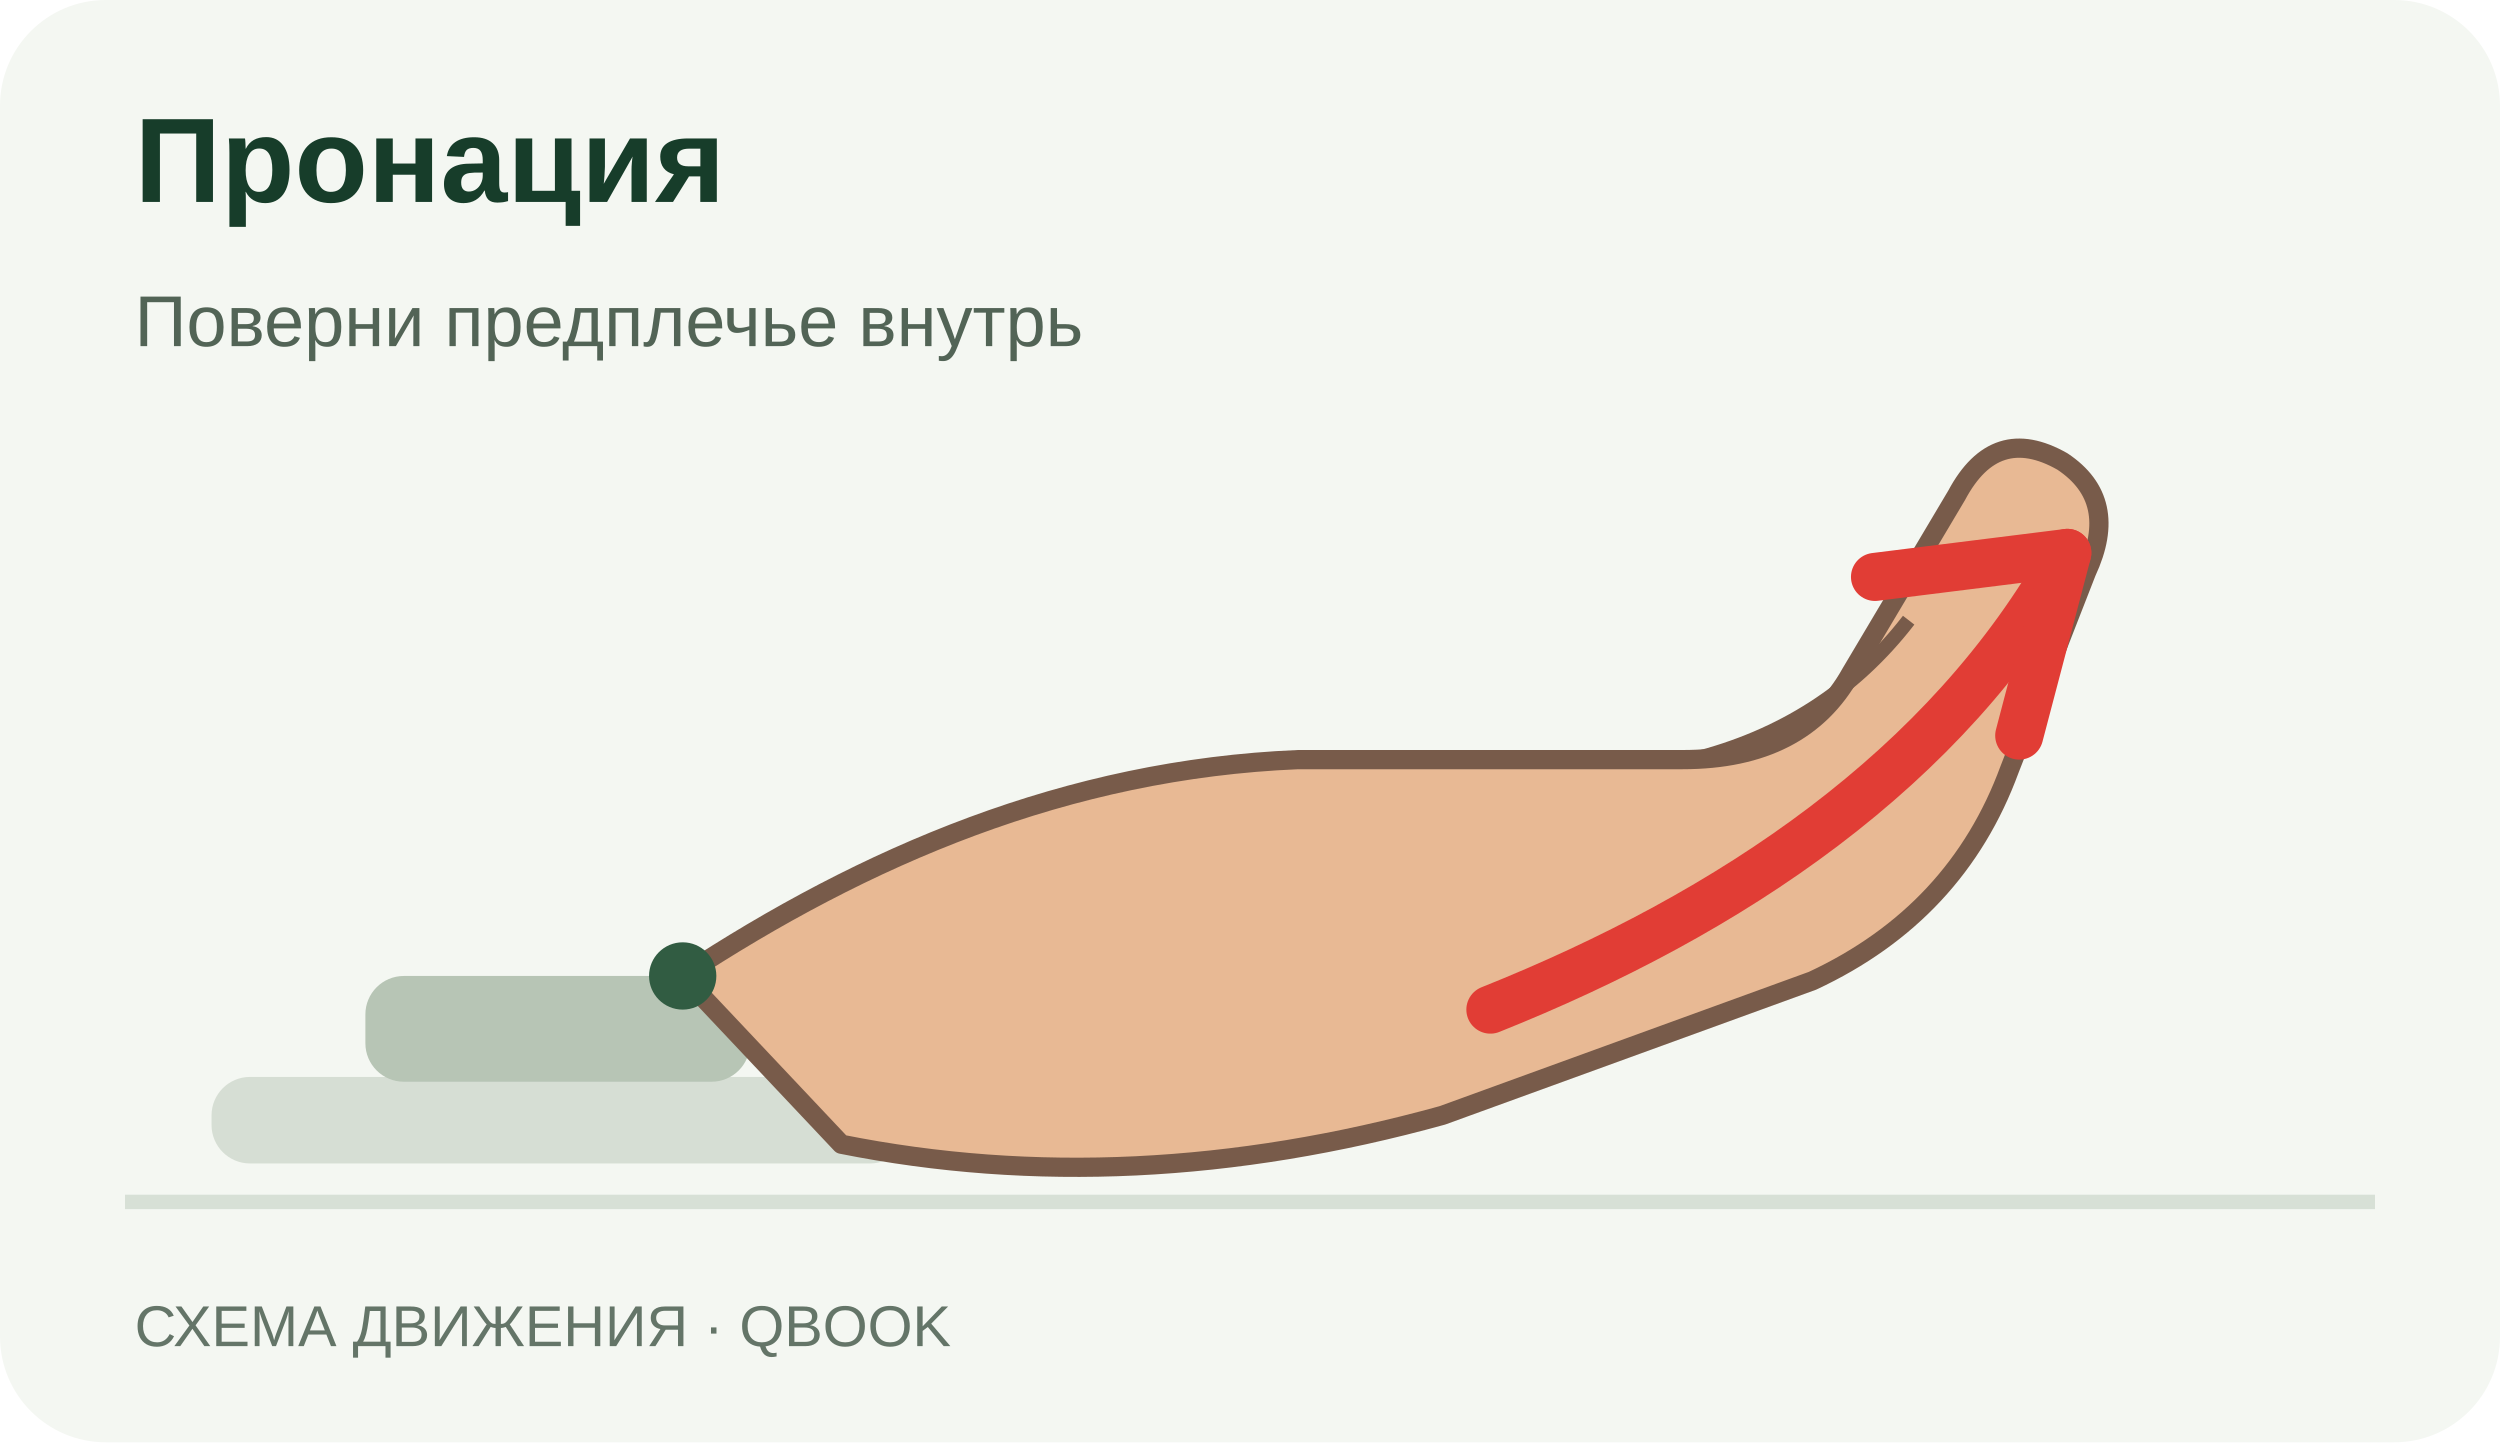
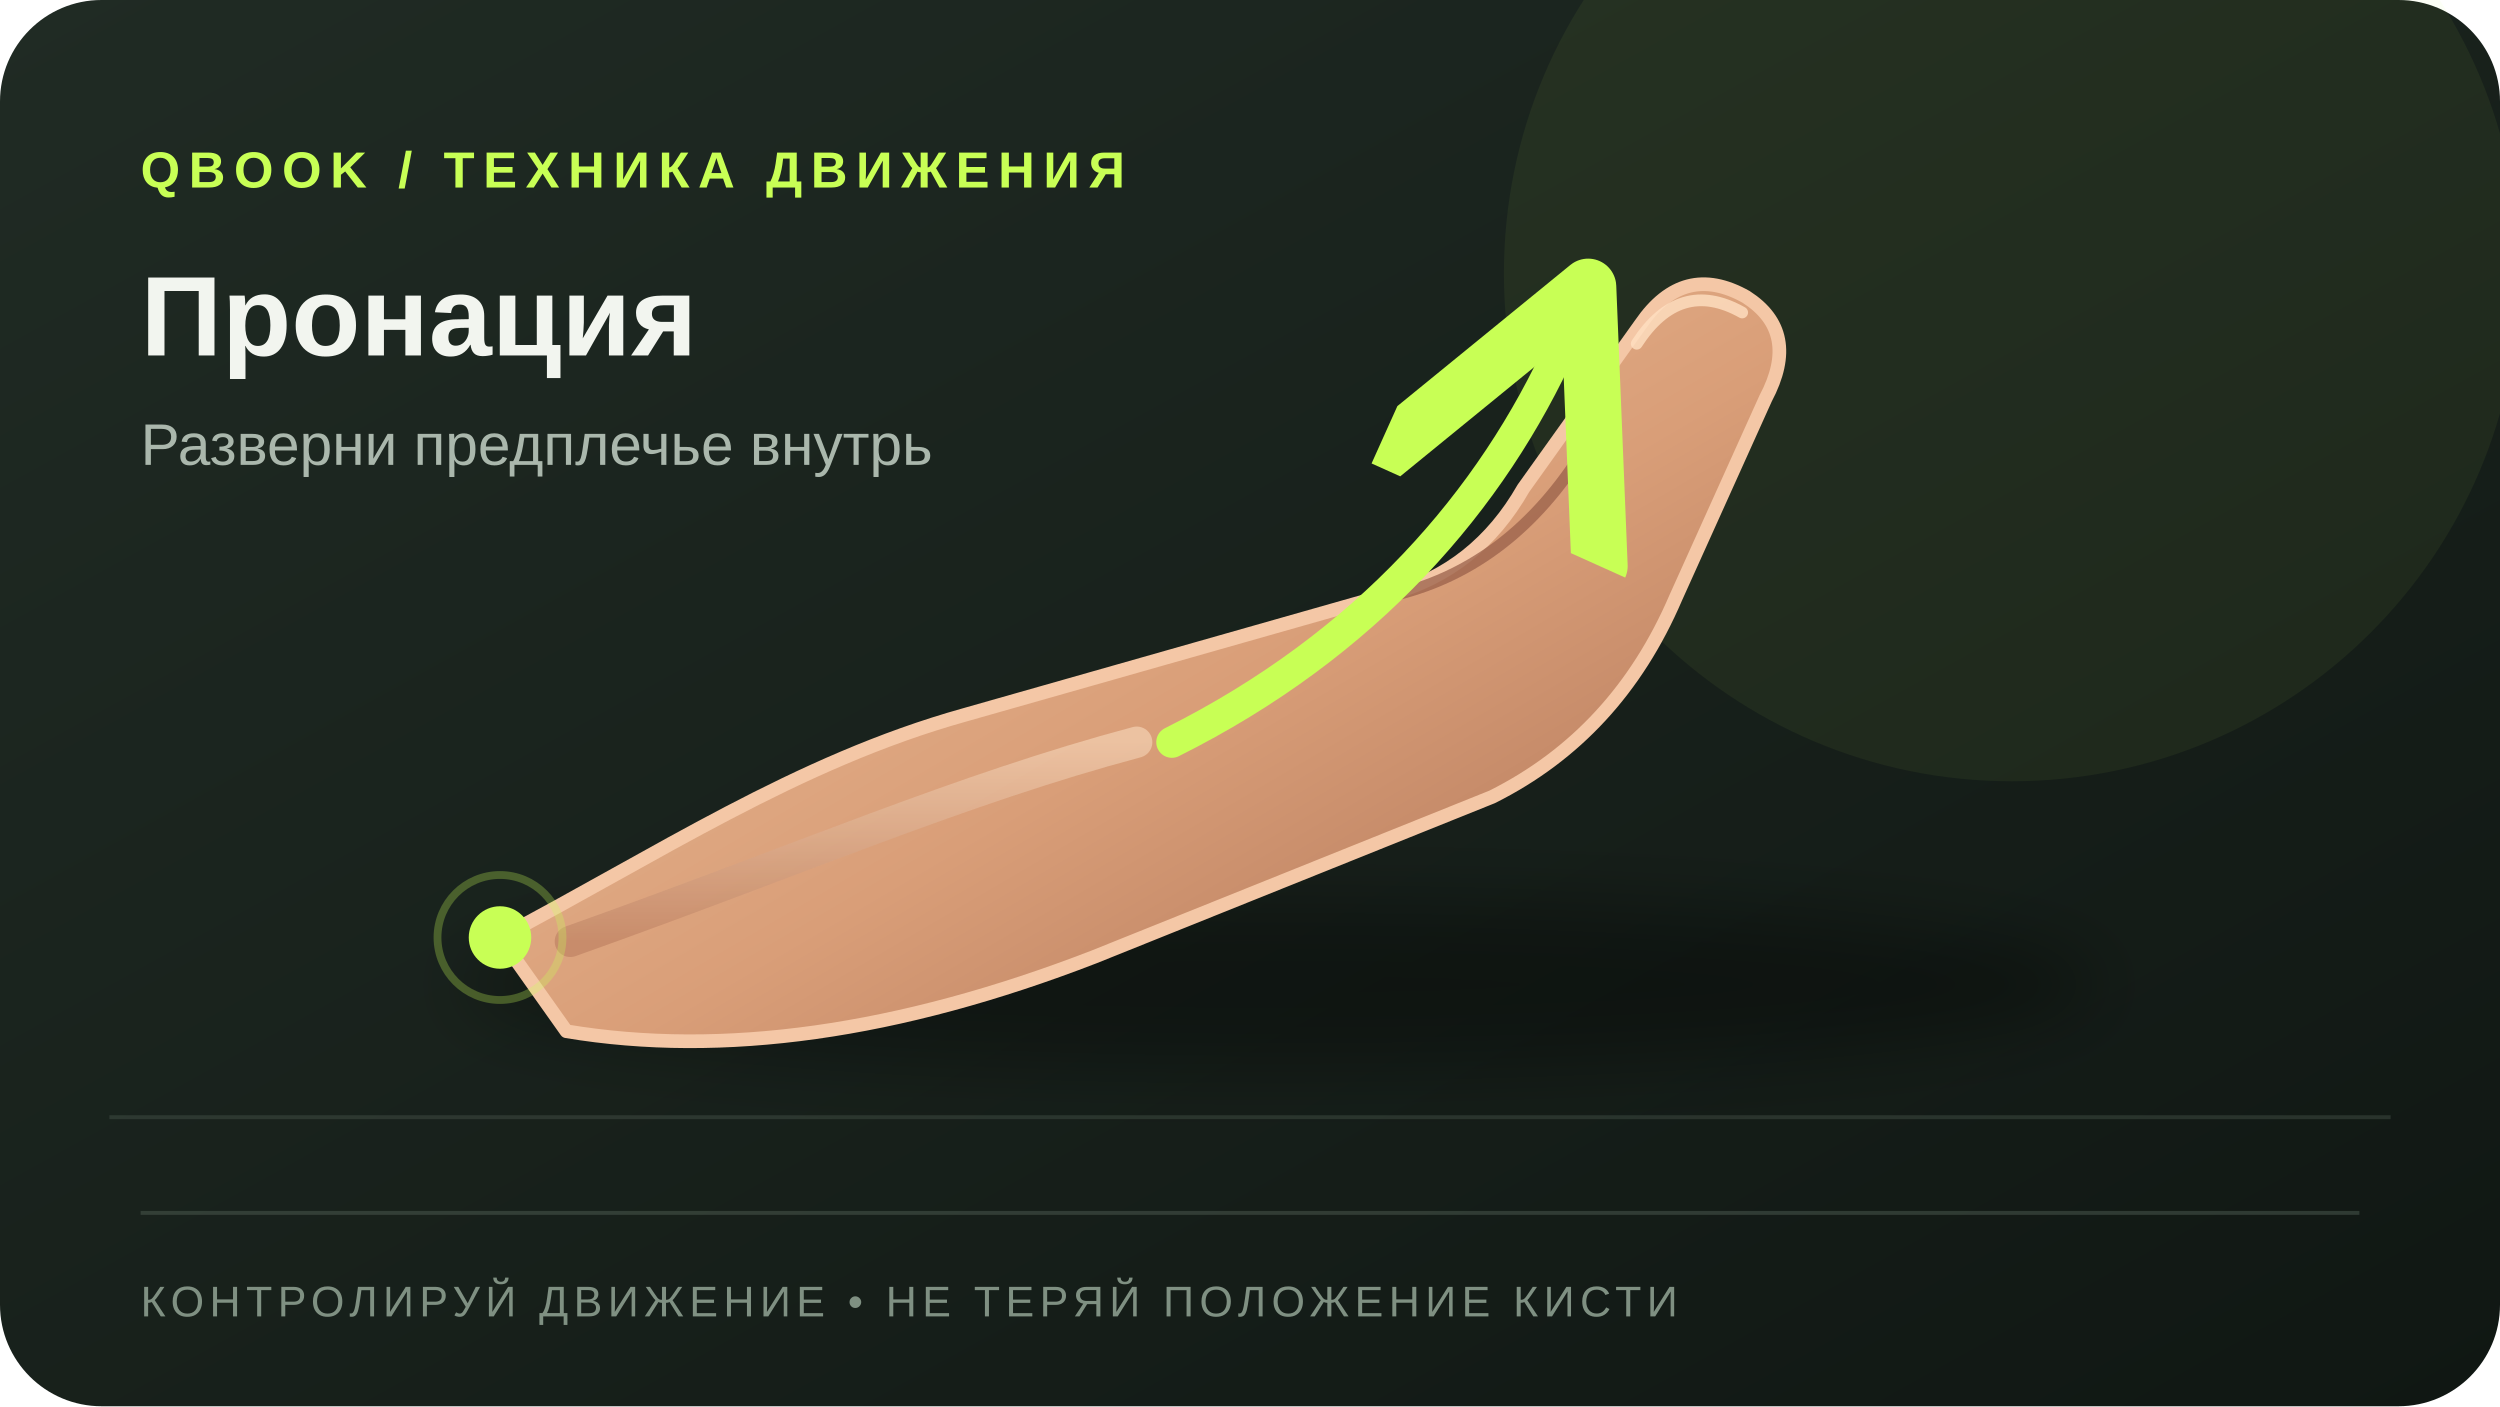
- <svg xmlns="http://www.w3.org/2000/svg" viewBox="0 0 520 300" role="img" aria-labelledby="t d">
-   <rect width="520" height="300" rx="22" fill="#f4f7f2" />
-   <path d="M26 250H494" stroke="#d7e0d6" stroke-width="3" />
-   <rect x="44" y="224" width="145" height="18" rx="8" fill="#d6ded4" />
-   <rect x="76" y="203" width="80" height="22" rx="8" fill="#b7c5b5" />
-   <path d="M142 203 C180 178 222 160 270 158 L350 158 Q375 158 385 140 L407 103 Q415 88 429 96 Q441 104 434 119 L418 160 Q407 190 377 204 L300 232 Q235 250 175 238Z" fill="#e8b994" stroke="#785b4a" stroke-width="4" stroke-linejoin="round" />
-   <path d="M352 158 Q380 151 397 129" fill="none" stroke="#785b4a" stroke-width="3" />
-   <path d="M310 210 C360 190 405 160 430 115" fill="none" stroke="#e13d35" stroke-width="10" stroke-linecap="round" />
-   <path d="M390 120 L430 115 L420 153" fill="none" stroke="#e13d35" stroke-width="10" stroke-linecap="round" stroke-linejoin="round" />
-   <circle cx="142" cy="203" r="7" fill="#315c42" />
-   <text x="28" y="42" font-family="Arial,sans-serif" font-size="25" font-weight="700" fill="#173d2a">Пронация</text>
-   <text x="28" y="72" font-family="Arial,sans-serif" font-size="15" fill="#526456">Поверни предплечье внутрь</text>
-   <text x="28" y="280" font-family="Arial,sans-serif" font-size="12" fill="#647568">СХЕМА ДВИЖЕНИЯ · QBOOK</text>
+ <svg xmlns="http://www.w3.org/2000/svg" viewBox="0 0 640 360" role="img" aria-labelledby="title desc">
+   <defs>
+     <linearGradient id="bg" x2="1" y2="1">
+       <stop stop-color="#202b24" />
+       <stop offset="1" stop-color="#101713" />
+     </linearGradient>
+     <linearGradient id="skin" x1="0" y1="0" x2="1" y2="1">
+       <stop stop-color="#f0c6a0" />
+       <stop offset=".55" stop-color="#d99e78" />
+       <stop offset="1" stop-color="#a96e53" />
+     </linearGradient>
+     <linearGradient id="edge" x2="0" y2="1">
+       <stop stop-color="#f6d5b7" />
+       <stop offset="1" stop-color="#bd8061" />
+     </linearGradient>
+     <filter id="shadow" x="-30%" y="-30%" width="160%" height="160%">
+       <feGaussianBlur stdDeviation="9" />
+     </filter>
+     <marker id="tip" markerWidth="9" markerHeight="9" refX="6" refY="4" orient="auto">
+       <path d="M0 0L8 4L0 8" fill="none" stroke="#c8ff55" stroke-width="1.8" stroke-linecap="round" stroke-linejoin="round" />
+     </marker>
+   </defs>
+   <rect width="640" height="360" rx="26" fill="url(#bg)" />
+   <circle cx="515" cy="70" r="130" fill="#c8ff55" opacity=".055" />
+   <path d="M28 286H612" stroke="#536157" opacity=".35" />
+   <text x="36" y="48" fill="#c8ff55" font-family="Arial,sans-serif" font-size="13" font-weight="700" letter-spacing="2.2">QBOOK  /  ТЕХНИКА ДВИЖЕНИЯ</text>
+   <text x="36" y="91" fill="#f2f5ef" font-family="Arial,sans-serif" font-size="29" font-weight="700">Пронация</text>
+   <text x="36" y="119" fill="#aab7ac" font-family="Arial,sans-serif" font-size="15">Разверни предплечье внутрь</text>
+   <ellipse cx="328" cy="252" rx="210" ry="22" fill="#000" opacity=".32" filter="url(#shadow)" />
+   <path d="M128 240 C168 219 204 195 247 183 L356 152 Q378 146 390 125 L420 83 Q431 67 447 76 Q461 85 452 102 L429 153 Q414 188 382 204 L280 245 Q205 274 145 264Z" fill="url(#skin)" stroke="#f4c7a6" stroke-width="3.5" stroke-linejoin="round" />
+   <path d="M146 241 C205 220 246 202 291 190" fill="none" stroke="url(#edge)" stroke-width="8" opacity=".65" stroke-linecap="round" />
+   <path d="M354 153 Q384 147 403 119" fill="none" stroke="#9a604a" stroke-width="3" opacity=".75" />
+   <path d="M419 88 Q430 71 446 80" fill="none" stroke="#ffe0c2" stroke-width="3" opacity=".8" stroke-linecap="round" />
+   <path d="M300 190 C350 165 382 128 400 88" fill="none" stroke="#c8ff55" stroke-width="8" stroke-linecap="round" stroke-linejoin="round" marker-end="url(#tip)" />
+   <circle cx="128" cy="240" r="8" fill="#c8ff55" />
+   <circle cx="128" cy="240" r="16" fill="none" stroke="#c8ff55" opacity=".28" stroke-width="2" />
+   <rect x="36" y="310" width="568" height="1" fill="#536157" opacity=".45" />
+   <text x="36" y="337" fill="#7f9082" font-family="Arial,sans-serif" font-size="11" letter-spacing="1.4">КОНТРОЛИРУЙ ДВИЖЕНИЕ • НЕ ТЕРЯЙ ПОЛОЖЕНИЕ КИСТИ</text>
</svg>
